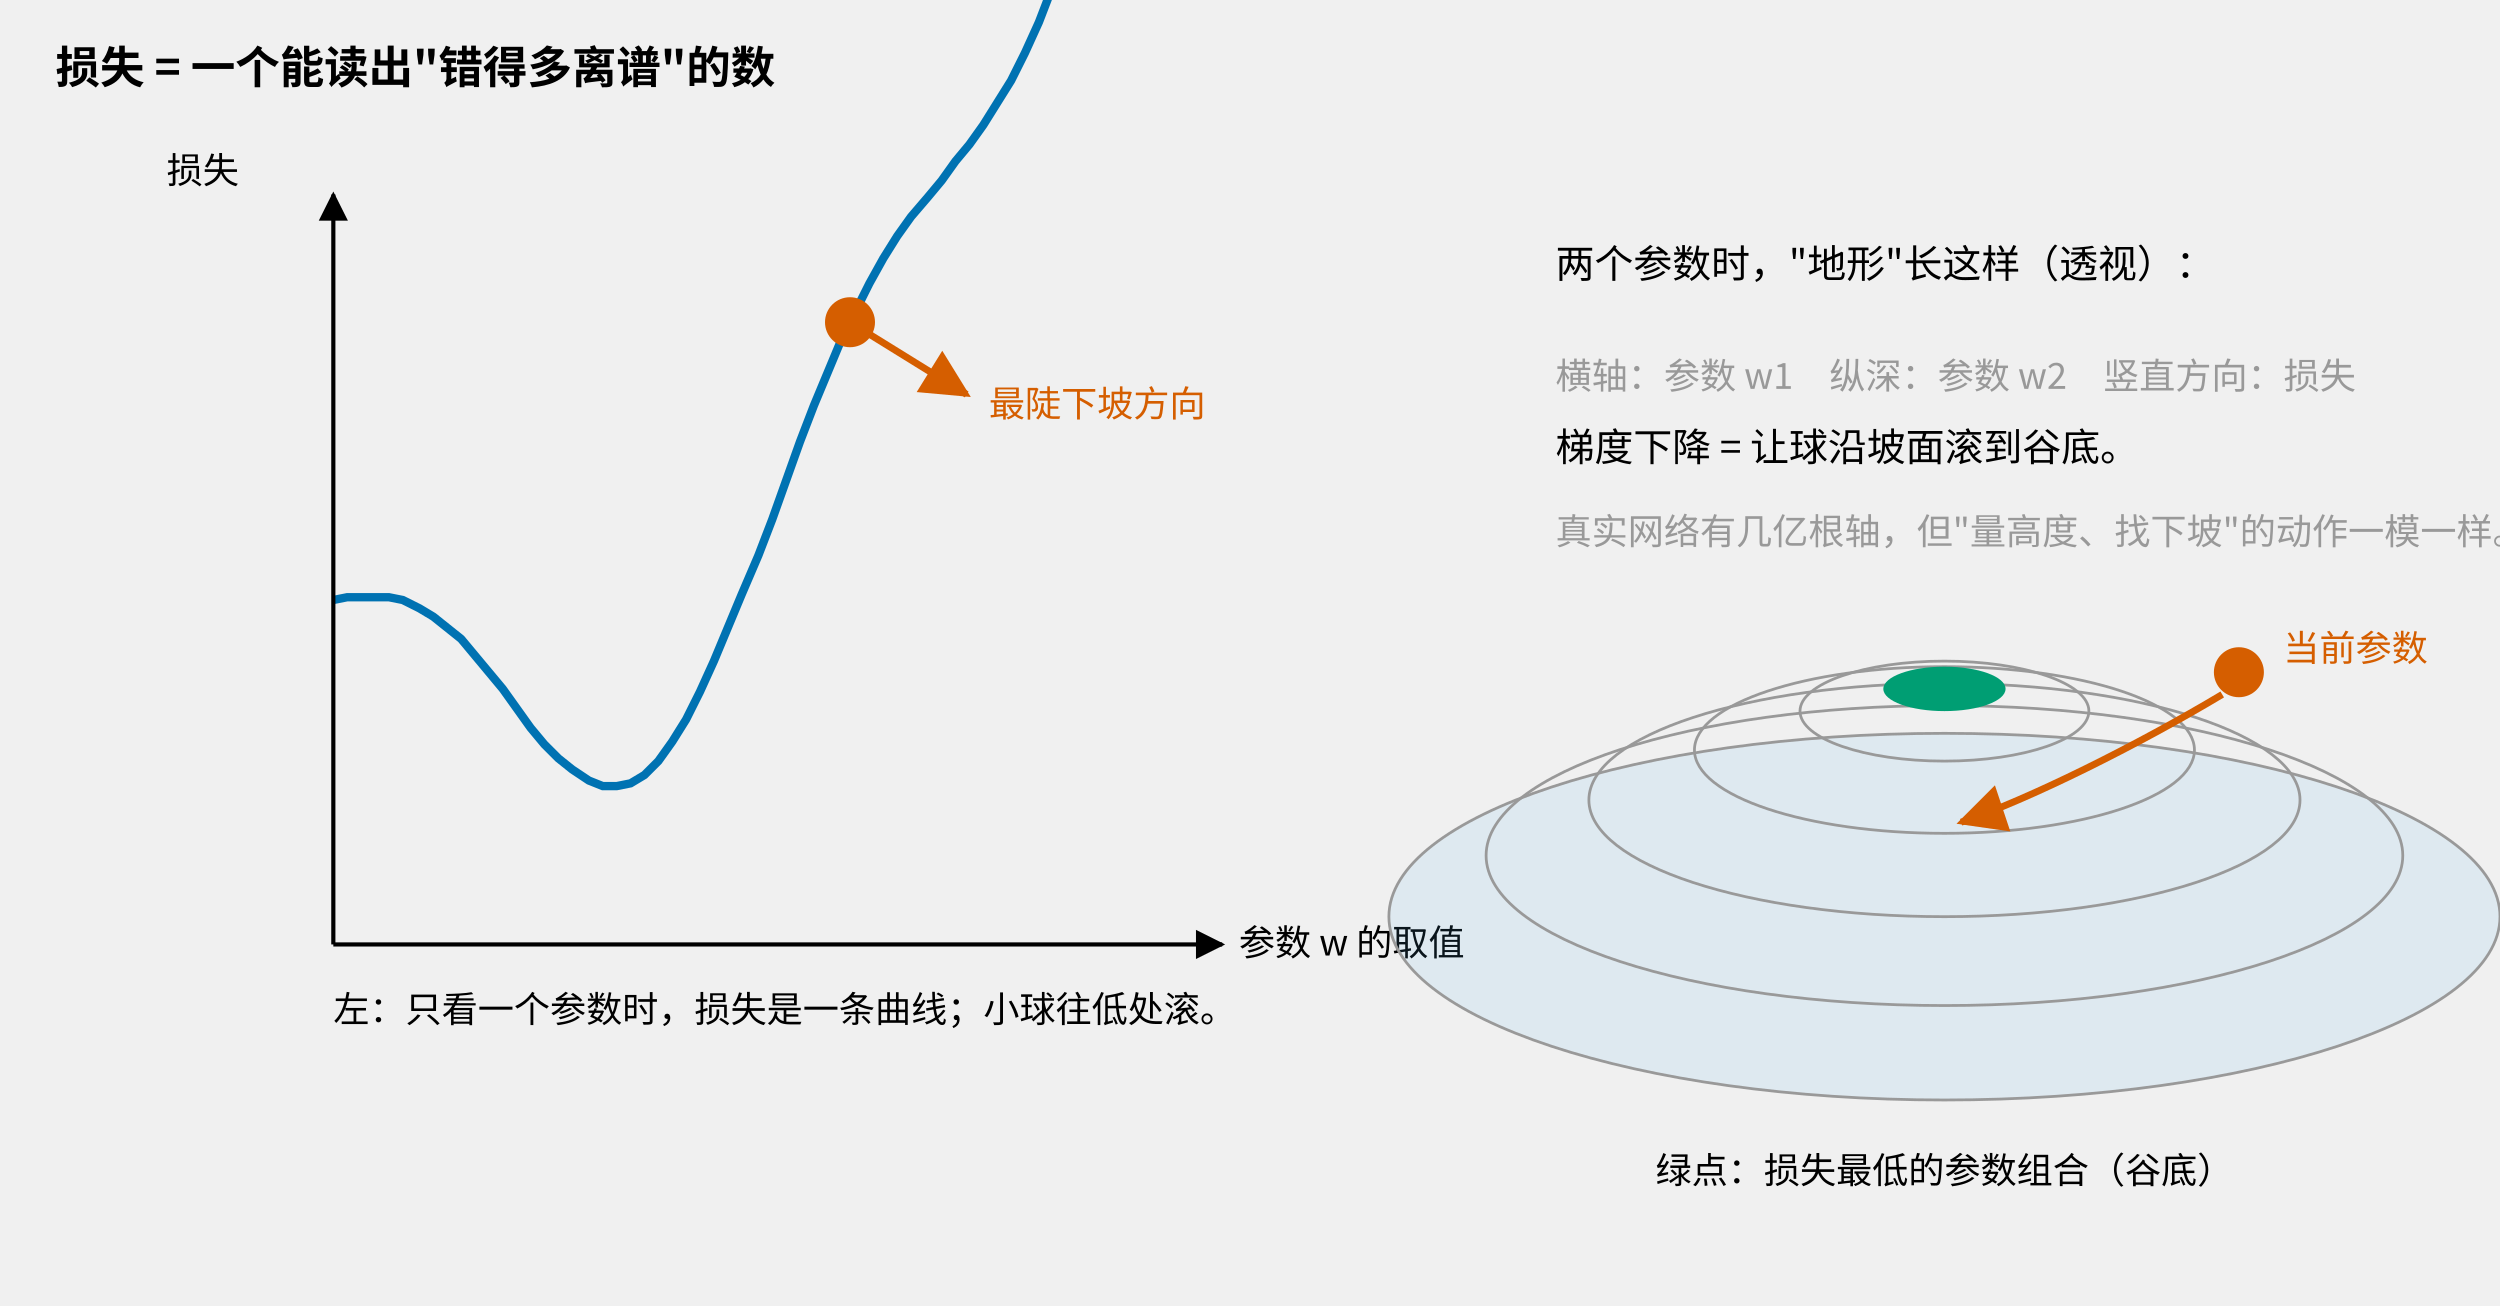
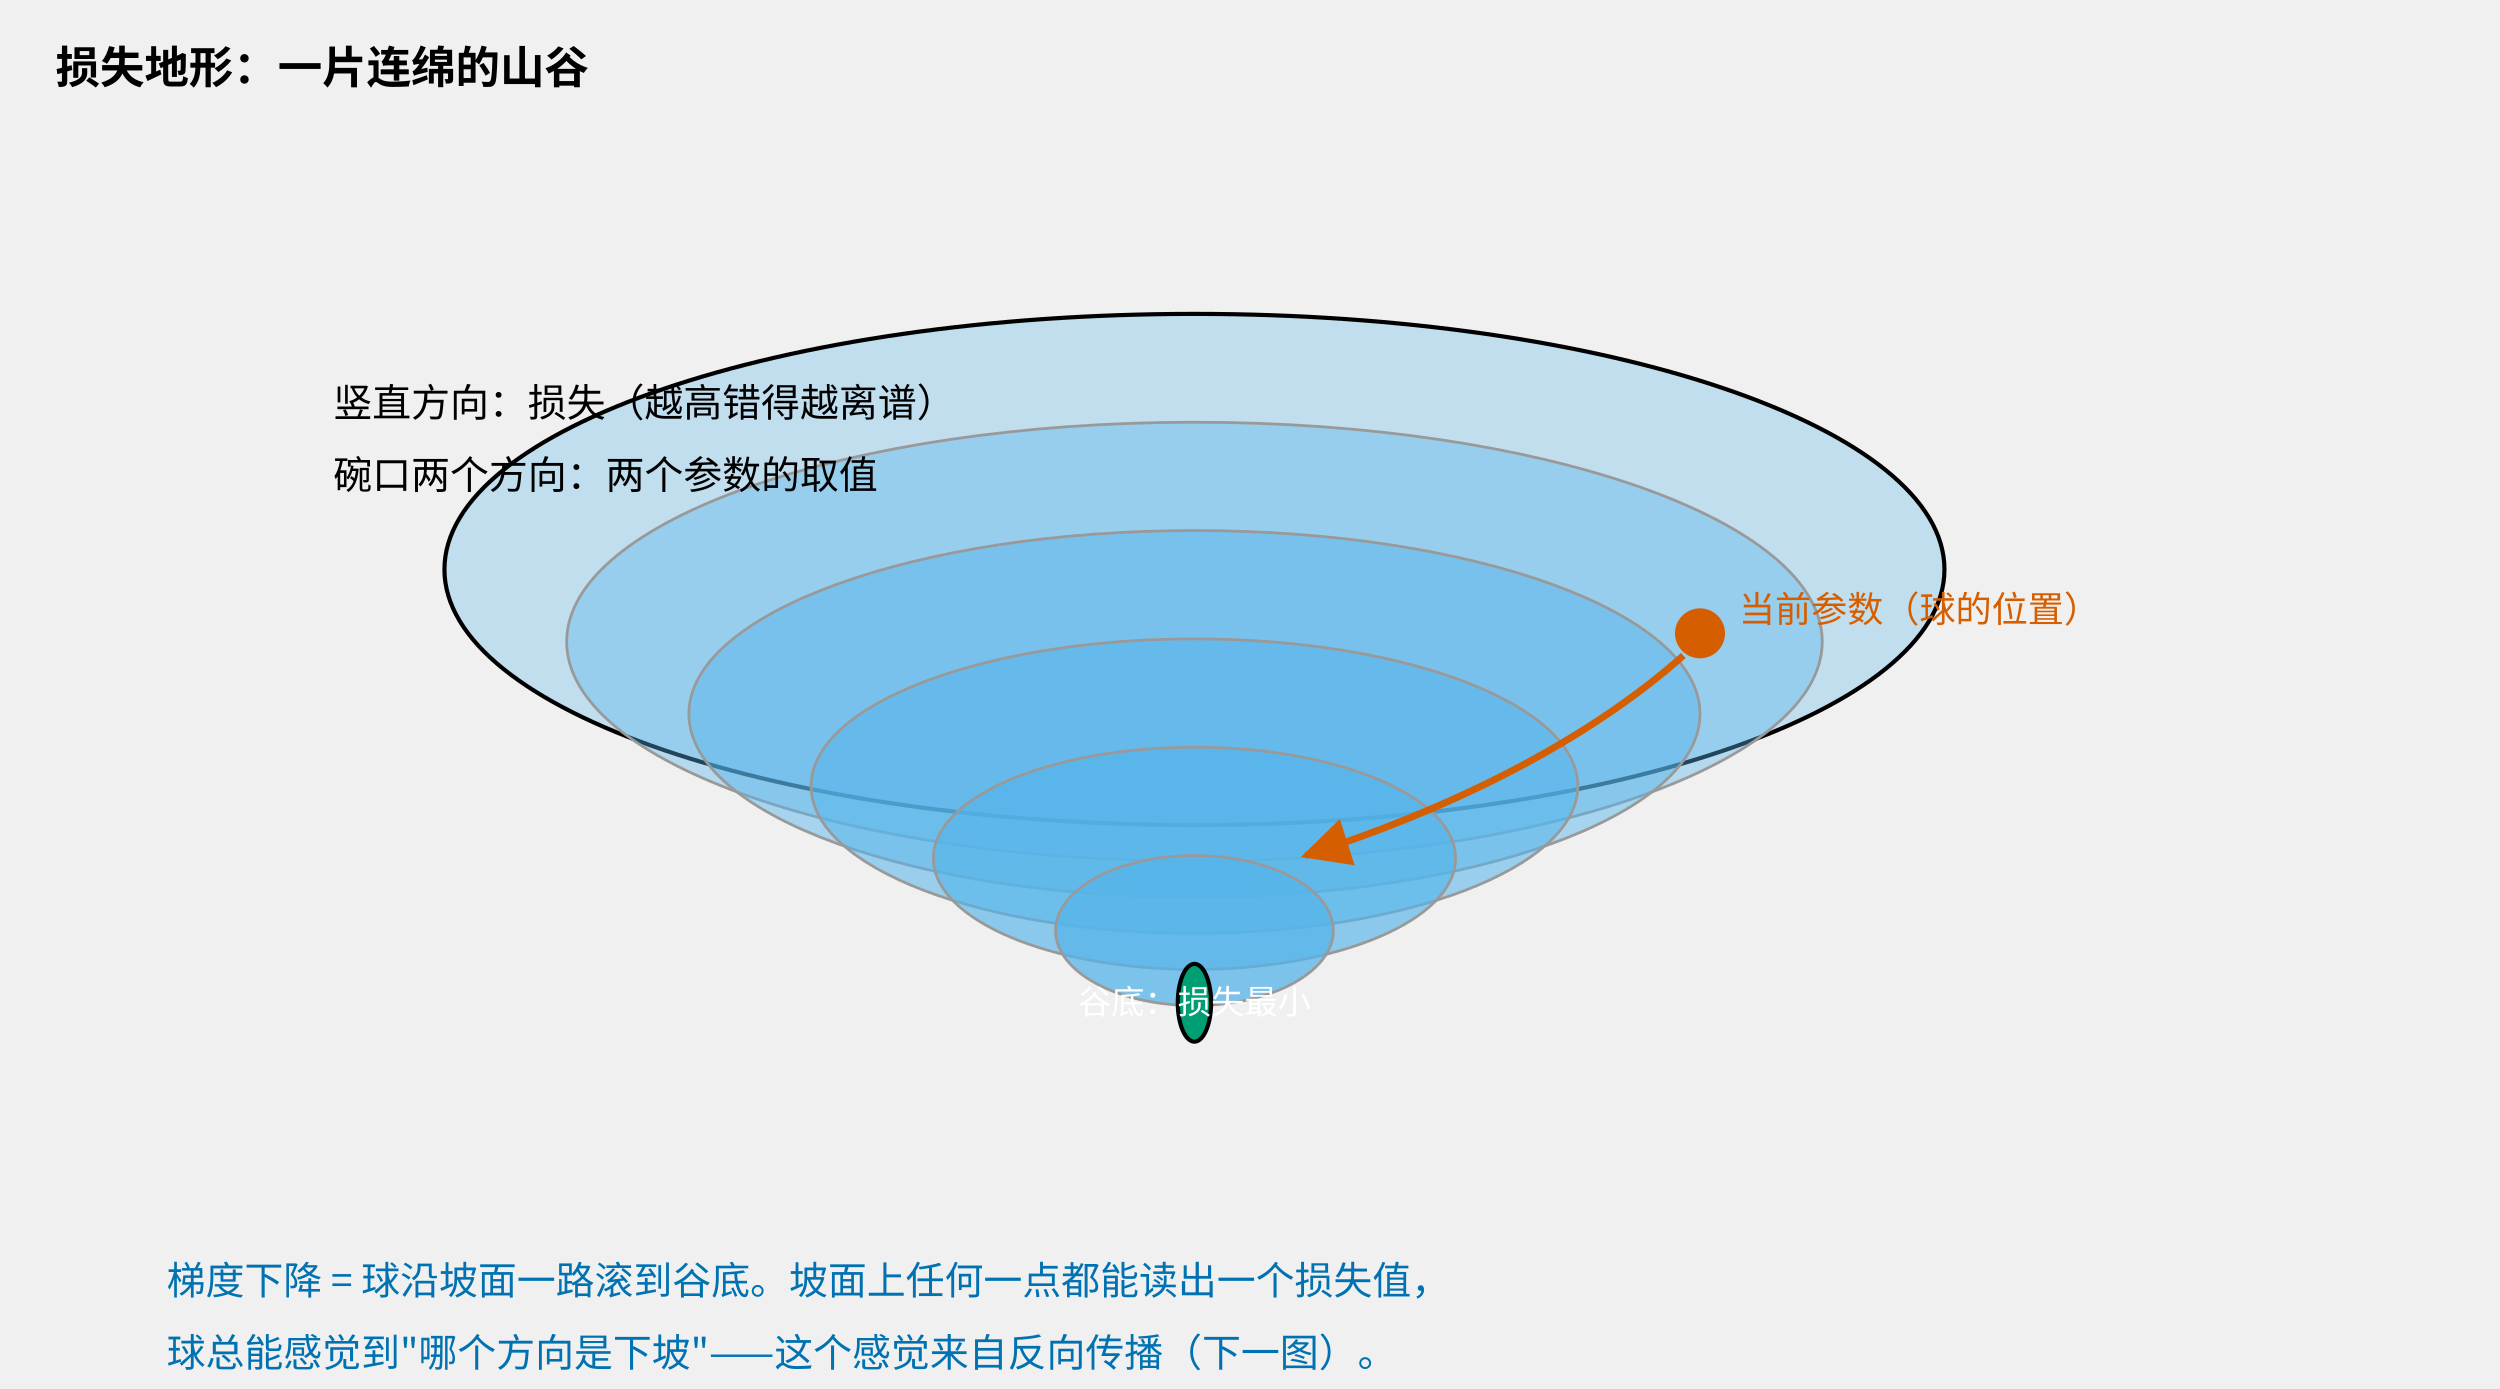
- <svg xmlns="http://www.w3.org/2000/svg" width="900" height="470" viewBox="0 0 900 470">
+ <svg xmlns="http://www.w3.org/2000/svg" width="900" height="500" viewBox="0 0 900 500">
  <defs>
    <marker id="arr" viewBox="0 0 10 10" refX="9" refY="5" markerWidth="7" markerHeight="7" orient="auto-start-reverse">
      <path d="M 0 0 L 10 5 L 0 10 z" fill="#000000" />
    </marker>
+     <marker id="arrv" viewBox="0 0 10 10" refX="9" refY="5" markerWidth="7" markerHeight="7" orient="auto-start-reverse">
+       <path d="M 0 0 L 10 5 L 0 10 z" fill="#D55E00" />
+     </marker>
    <marker id="arrb" viewBox="0 0 10 10" refX="9" refY="5" markerWidth="7" markerHeight="7" orient="auto-start-reverse">
      <path d="M 0 0 L 10 5 L 0 10 z" fill="#0072B2" />
    </marker>
-     <marker id="arrv" viewBox="0 0 10 10" refX="9" refY="5" markerWidth="7" markerHeight="7" orient="auto-start-reverse">
-       <path d="M 0 0 L 10 5 L 0 10 z" fill="#D55E00" />
-     </marker>
  </defs>
-   <text x="20" y="30" font-size="16" font-weight="bold" fill="#000000" font-family="Noto Sans CJK SC, sans-serif">损失 = 一个能读出"错得多离谱"的数</text>
-   <polyline points="120,216 125,215 130,215 135,215 140,215 145,216 151,219 156,222 161,226 166,230 171,236 176,242 181,248 186,255 191,262 196,268 201,273 206,277 212,281 217,283 222,283 227,282 232,279 237,274 242,267 247,259 252,249 257,238 262,226 267,214 273,200 278,187 283,173 288,159 293,146 298,134 303,122 308,112 313,102 318,93 323,85 328,78 334,71 339,65 344,58 349,52 354,45 359,37 364,29 369,19 374,8 379,-5 384,-19 389,-36 395,-54 400,-73 405,-94 410,-117 415,-141 420,-166 " fill="none" stroke="#0072B2" stroke-width="3" />
-   <circle cx="306" cy="116" r="9" fill="#D55E00" />
-   <path d="M 306 116 L 348 142" stroke="#D55E00" stroke-width="2.5" marker-end="url(#arrv)" />
-   <text x="356" y="150" font-size="13" fill="#D55E00" font-family="Noto Sans CJK SC, sans-serif">最陡下坡方向</text>
-   <line x1="120" y1="340" x2="440" y2="340" stroke="#000000" stroke-width="1.5" marker-end="url(#arr)" />
-   <text x="446" y="344" font-size="13" fill="#000000" font-family="Noto Sans CJK SC, sans-serif">参数 w 的取值</text>
-   <line x1="120" y1="340" x2="120" y2="70" stroke="#000000" stroke-width="1.5" marker-end="url(#arr)" />
-   <text x="60" y="66" font-size="13" fill="#000000" font-family="Noto Sans CJK SC, sans-serif">损失</text>
-   <text x="120" y="368" font-size="13" fill="#000000" font-family="Noto Sans CJK SC, sans-serif">左：只看一个参数时，损失是一条曲线；小球往低处滚。</text>
-   <g>
-     <text x="560" y="100" font-size="14" font-family="Noto Sans CJK SC, sans-serif" fill="#000000">两个参数时，"地形"长这样（透视）：</text>
-     <ellipse cx="700" cy="330" rx="200" ry="66" fill="#56B4E9" fill-opacity="0.12" stroke="#999999" stroke-width="1" />
-     <ellipse cx="700" cy="308" rx="165" ry="54" fill="none" stroke="#999999" stroke-width="1" />
-     <ellipse cx="700" cy="288" rx="128" ry="42" fill="none" stroke="#999999" stroke-width="1" />
-     <ellipse cx="700" cy="270" rx="90" ry="30" fill="none" stroke="#999999" stroke-width="1" />
-     <ellipse cx="700" cy="256" rx="52" ry="18" fill="none" stroke="#999999" stroke-width="1" />
-     <ellipse cx="700" cy="248" rx="22" ry="8" fill="#009E73" />
-     <circle cx="806" cy="242" r="9" fill="#D55E00" />
-     <path d="M 800 250 C 770 268 730 288 706 296" stroke="#D55E00" stroke-width="2.5" fill="none" marker-end="url(#arrv)" />
-     <text x="822" y="238" font-size="13" fill="#D55E00" font-family="Noto Sans CJK SC, sans-serif">当前参数</text>
-     <text x="700" y="426" font-size="13" text-anchor="middle" fill="#000000" font-family="Noto Sans CJK SC, sans-serif">绿点：损失最低的参数组合（谷底）</text>
-     <text x="560" y="140" font-size="13" fill="#999999" font-family="Noto Sans CJK SC, sans-serif">横轴：参数 w1　纵深：参数 w2　竖直方向：损失</text>
-     <text x="560" y="166" font-size="14" font-family="Noto Sans CJK SC, sans-serif" fill="#000000">梯度下降 = 让球沿坡面滚到谷底。</text>
-     <text x="560" y="196" font-size="13" fill="#999999" font-family="Noto Sans CJK SC, sans-serif">真实网络有几亿根轴，但"量高度、找下坡"的动作一模一样。</text>
+   <text x="20" y="30" font-size="16" font-weight="bold" fill="#000000" font-family="Noto Sans CJK SC, sans-serif">损失地形：一片连绵的山谷</text>
+   <ellipse cx="430" cy="205" rx="270" ry="92" fill="#56B4E9" fill-opacity="0.30" stroke="#000000" stroke-width="1.5" />
+   <ellipse cx="430" cy="231" rx="226" ry="79" fill="#56B4E9" fill-opacity="0.39" stroke="#999999" stroke-width="1" />
+   <ellipse cx="430" cy="257" rx="182" ry="66" fill="#56B4E9" fill-opacity="0.48" stroke="#999999" stroke-width="1" />
+   <ellipse cx="430" cy="283" rx="138" ry="53" fill="#56B4E9" fill-opacity="0.57" stroke="#999999" stroke-width="1" />
+   <ellipse cx="430" cy="309" rx="94" ry="40" fill="#56B4E9" fill-opacity="0.66" stroke="#999999" stroke-width="1" />
+   <ellipse cx="430" cy="335" rx="50" ry="27" fill="#56B4E9" fill-opacity="0.75" stroke="#999999" stroke-width="1" />
+   <ellipse cx="430" cy="361" rx="6" ry="14" fill="#009E73" stroke="#000000" stroke-width="1.5" />
+   <circle cx="612" cy="228" r="9" fill="#D55E00" />
+   <path d="M 606 236 C 570 268 520 292 470 308" stroke="#D55E00" stroke-width="2.5" fill="none" marker-end="url(#arrv)" />
+   <text x="626" y="224" font-size="13" fill="#D55E00" font-family="Noto Sans CJK SC, sans-serif">当前参数（球的位置）</text>
+   <text x="430" y="365" font-size="12" text-anchor="middle" fill="#ffffff" font-family="Noto Sans CJK SC, sans-serif">谷底：损失最小</text>
+   <g font-size="14" font-family="Noto Sans CJK SC, sans-serif" fill="#000000">
+     <text x="120" y="150" fill="#000000">竖直方向：损失（越高错得越离谱）</text>
+     <text x="120" y="176" fill="#000000">碗口两个方向：两个参数的取值</text>
+     <text x="60" y="466" fill="#0072B2">梯度下降 = 球沿坡面一路滚到谷底。坡面上任何一点都能读出一个损失值，</text>
+     <text x="60" y="492" fill="#0072B2">球总能感觉到"哪个方向是下坡"——这个感觉来自反向传播（下一图）。</text>
  </g>
</svg>
